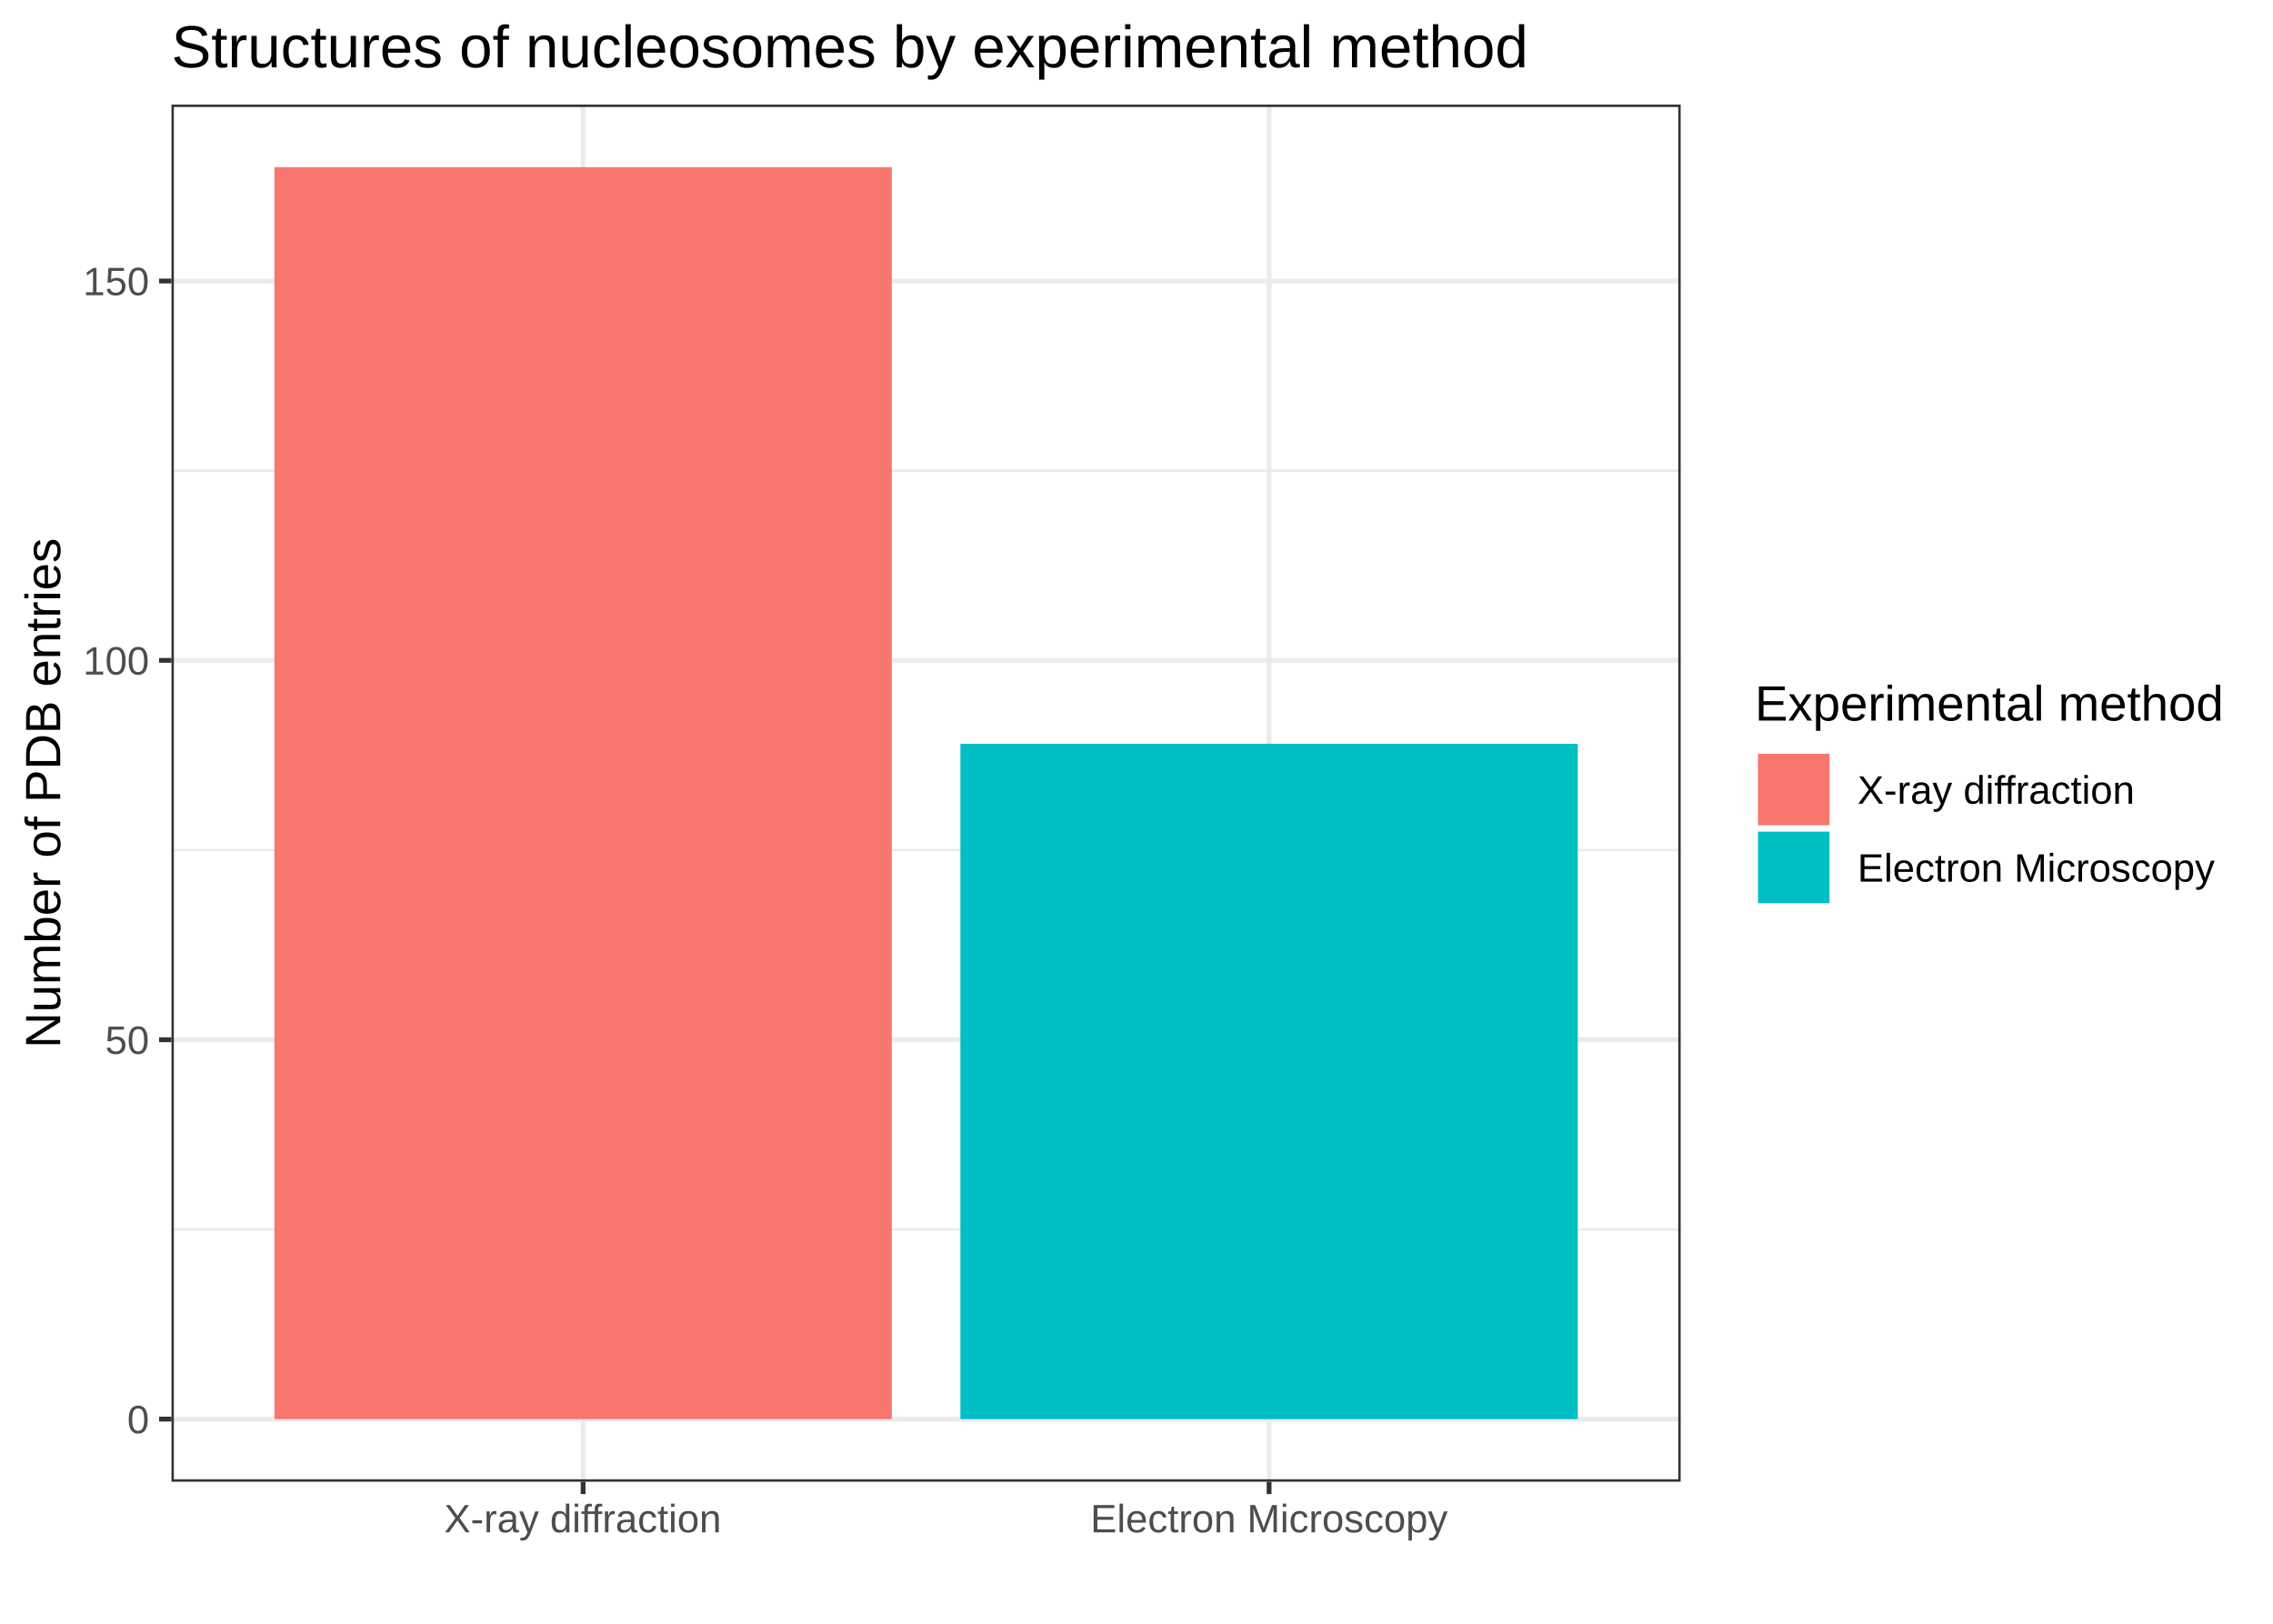
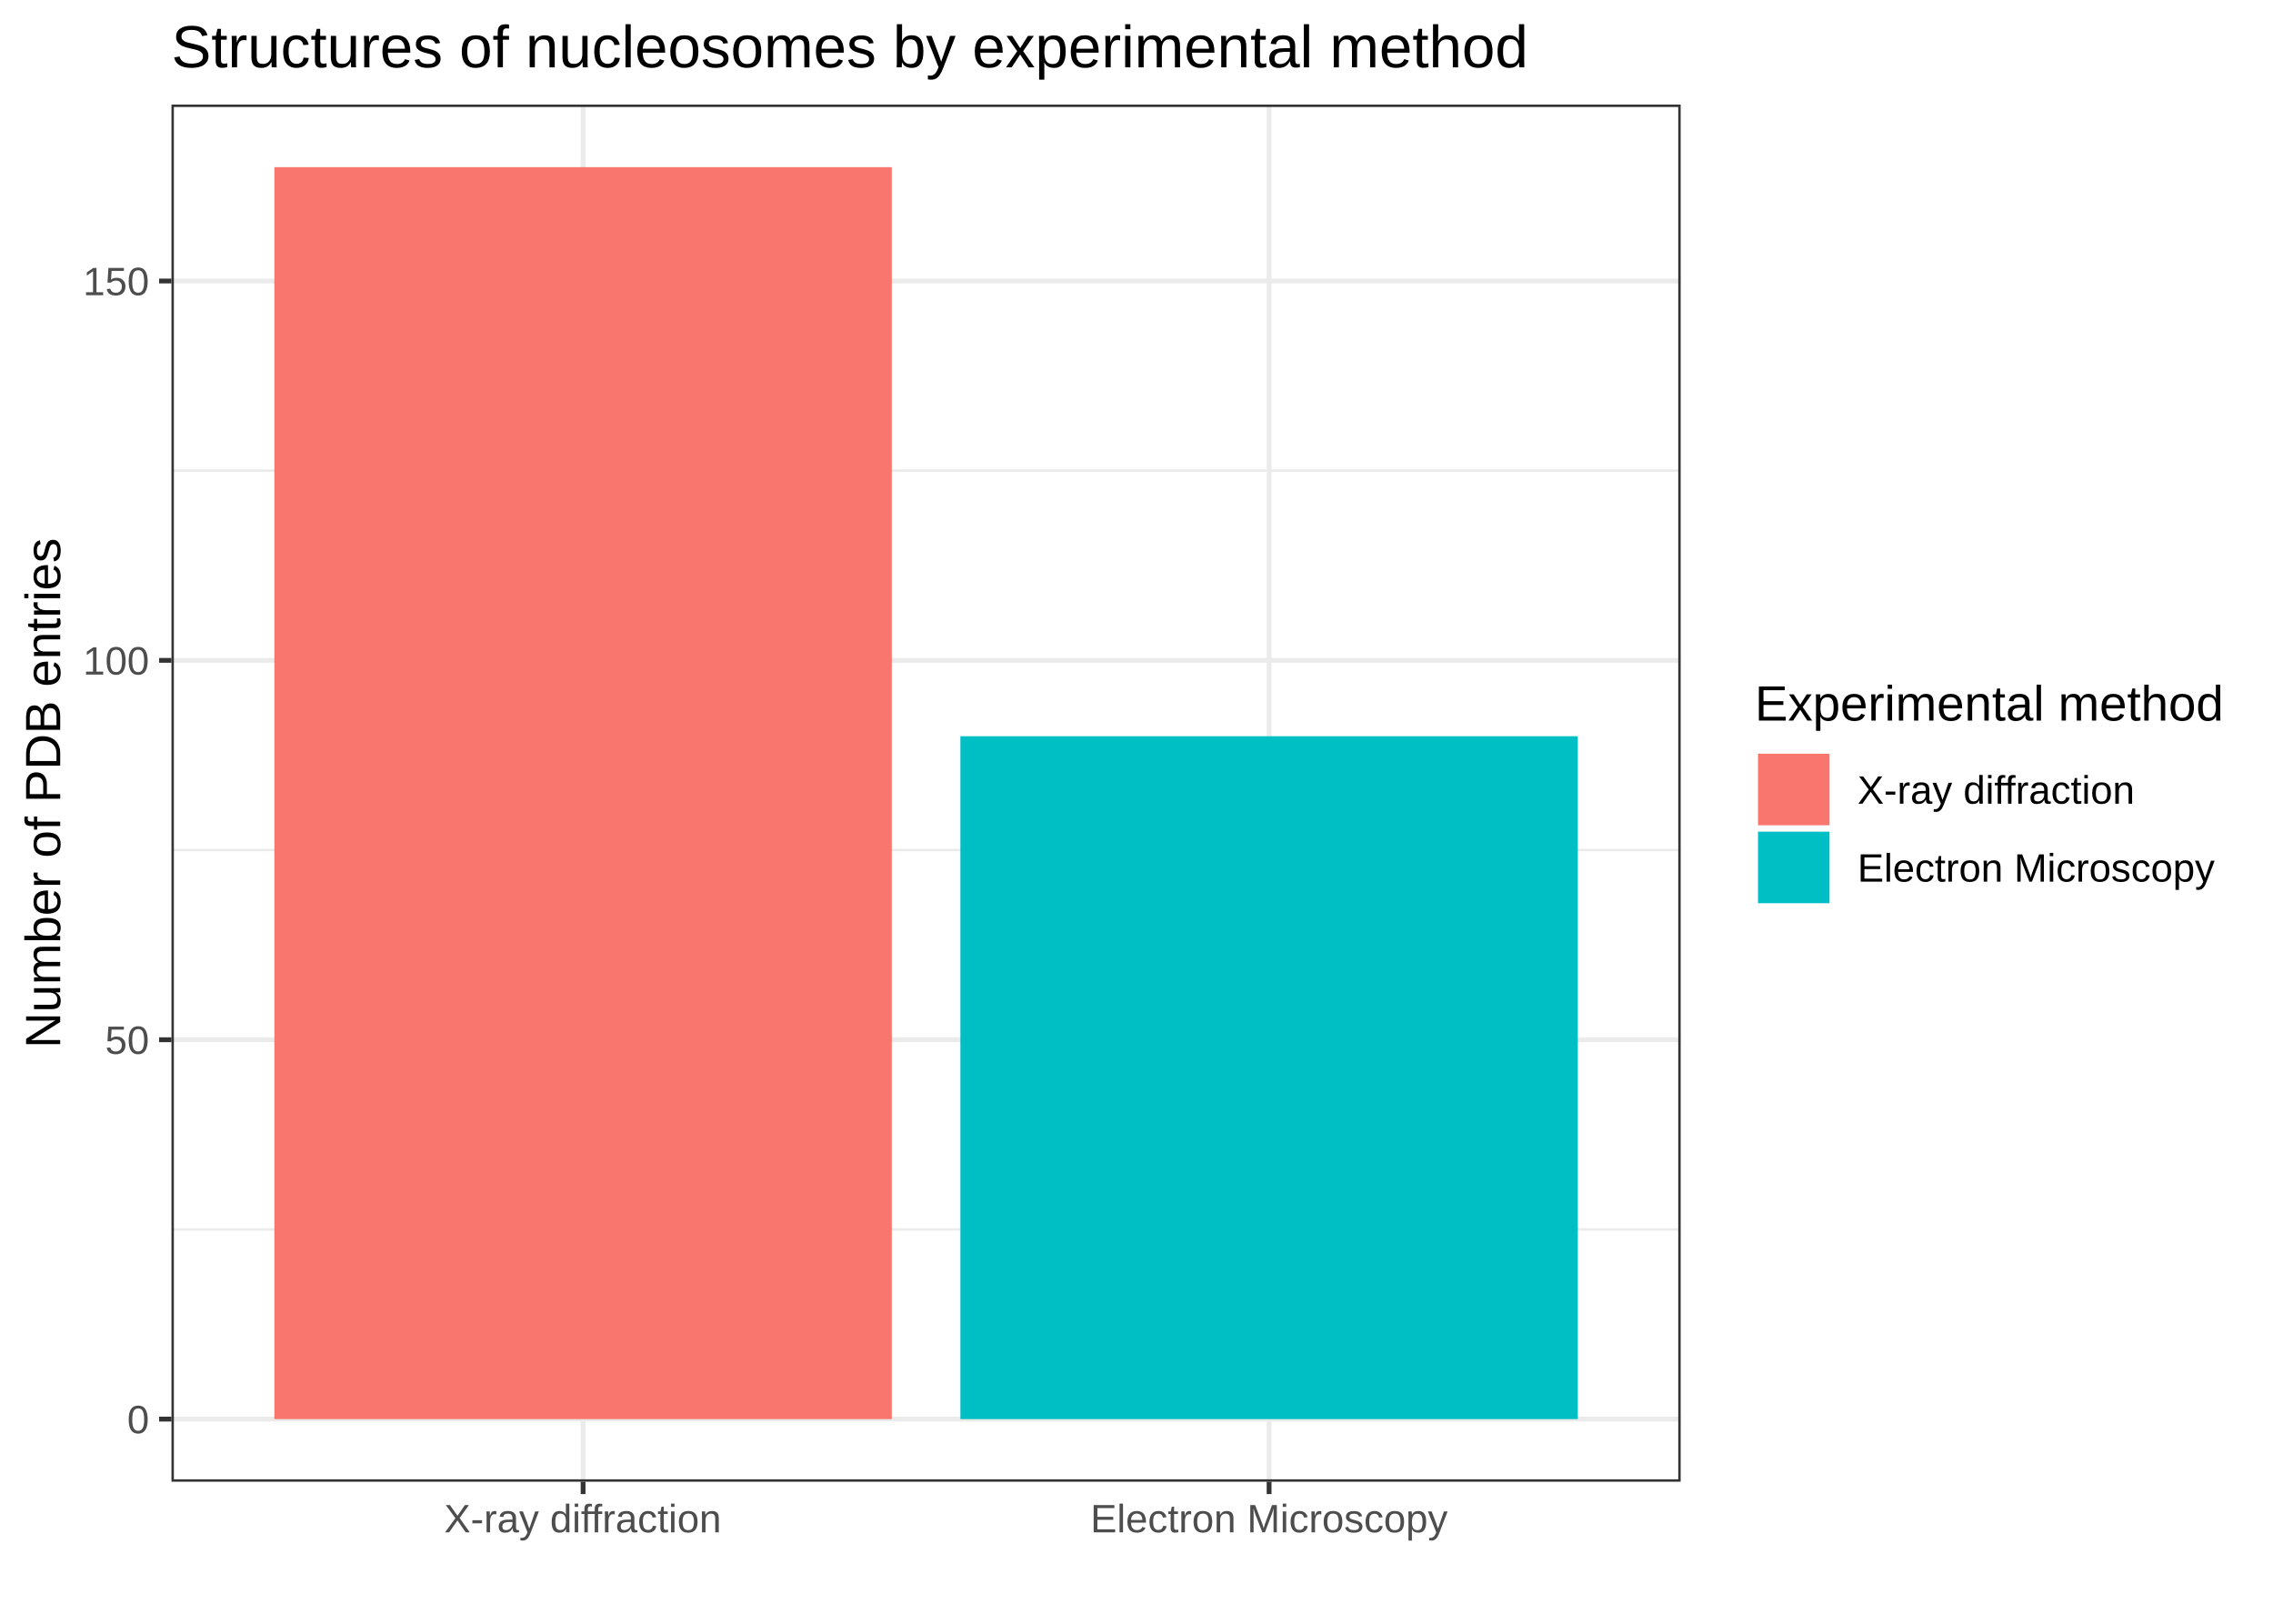
<svg xmlns="http://www.w3.org/2000/svg" viewBox="0 0 504.00 360.00">
  <defs>
    <style type="text/css">
    line, polyline, polygon, path, rect, circle {
      fill: none;
      stroke: #000000;
      stroke-linecap: round;
      stroke-linejoin: round;
      stroke-miterlimit: 10.00;
    }
  </style>
  </defs>
  <rect width="100%" height="100%" style="stroke: none; fill: #FFFFFF;" />
  <rect x="0" y="0" width="504.00" height="360.00" style="stroke-width: 1.07; stroke: #FFFFFF; fill: #FFFFFF;" />
  <defs>
    <clipPath id="cpMzguMDJ8MzcyLjY2fDMyOC41MXwyMy4xOQ==">
      <rect x="38.02" y="23.19" width="334.64" height="305.32" />
    </clipPath>
  </defs>
  <rect x="38.02" y="23.19" width="334.64" height="305.32" style="stroke-width: 1.07; stroke: none; fill: #FFFFFF;" clip-path="url(#cpMzguMDJ8MzcyLjY2fDMyOC41MXwyMy4xOQ==)" />
  <polyline points="38.02,272.58 372.66,272.58 " style="stroke-width: 0.53; stroke: #EBEBEB; stroke-linecap: butt;" clip-path="url(#cpMzguMDJ8MzcyLjY2fDMyOC41MXwyMy4xOQ==)" />
  <polyline points="38.02,188.46 372.66,188.46 " style="stroke-width: 0.53; stroke: #EBEBEB; stroke-linecap: butt;" clip-path="url(#cpMzguMDJ8MzcyLjY2fDMyOC41MXwyMy4xOQ==)" />
  <polyline points="38.02,104.35 372.66,104.35 " style="stroke-width: 0.53; stroke: #EBEBEB; stroke-linecap: butt;" clip-path="url(#cpMzguMDJ8MzcyLjY2fDMyOC41MXwyMy4xOQ==)" />
  <polyline points="38.02,314.63 372.66,314.63 " style="stroke-width: 1.07; stroke: #EBEBEB; stroke-linecap: butt;" clip-path="url(#cpMzguMDJ8MzcyLjY2fDMyOC41MXwyMy4xOQ==)" />
  <polyline points="38.02,230.52 372.66,230.52 " style="stroke-width: 1.07; stroke: #EBEBEB; stroke-linecap: butt;" clip-path="url(#cpMzguMDJ8MzcyLjY2fDMyOC41MXwyMy4xOQ==)" />
  <polyline points="38.02,146.41 372.66,146.41 " style="stroke-width: 1.07; stroke: #EBEBEB; stroke-linecap: butt;" clip-path="url(#cpMzguMDJ8MzcyLjY2fDMyOC41MXwyMy4xOQ==)" />
  <polyline points="38.02,62.30 372.66,62.30 " style="stroke-width: 1.07; stroke: #EBEBEB; stroke-linecap: butt;" clip-path="url(#cpMzguMDJ8MzcyLjY2fDMyOC41MXwyMy4xOQ==)" />
  <polyline points="129.29,328.51 129.29,23.19 " style="stroke-width: 1.07; stroke: #EBEBEB; stroke-linecap: butt;" clip-path="url(#cpMzguMDJ8MzcyLjY2fDMyOC41MXwyMy4xOQ==)" />
  <polyline points="281.40,328.51 281.40,23.19 " style="stroke-width: 1.07; stroke: #EBEBEB; stroke-linecap: butt;" clip-path="url(#cpMzguMDJ8MzcyLjY2fDMyOC41MXwyMy4xOQ==)" />
  <rect x="60.84" y="37.06" width="136.90" height="277.57" style="stroke-width: 1.07; stroke: none; stroke-linecap: square; stroke-linejoin: miter; fill: #F8766D;" clip-path="url(#cpMzguMDJ8MzcyLjY2fDMyOC41MXwyMy4xOQ==)" />
-   <rect x="212.95" y="164.91" width="136.90" height="149.72" style="stroke-width: 1.07; stroke: none; stroke-linecap: square; stroke-linejoin: miter; fill: #00BFC4;" clip-path="url(#cpMzguMDJ8MzcyLjY2fDMyOC41MXwyMy4xOQ==)" />
+   <rect x="212.95" y="163.23" width="136.90" height="151.40" style="stroke-width: 1.07; stroke: none; stroke-linecap: square; stroke-linejoin: miter; fill: #00BFC4;" clip-path="url(#cpMzguMDJ8MzcyLjY2fDMyOC41MXwyMy4xOQ==)" />
  <rect x="38.02" y="23.19" width="334.64" height="305.32" style="stroke-width: 1.07; stroke: #333333;" clip-path="url(#cpMzguMDJ8MzcyLjY2fDMyOC41MXwyMy4xOQ==)" />
  <defs>
    <clipPath id="cpMC4wMHw1MDQuMDB8MzYwLjAwfDAuMDA=">
      <rect x="0.00" y="0.00" width="504.00" height="360.00" />
    </clipPath>
  </defs>
  <g clip-path="url(#cpMC4wMHw1MDQuMDB8MzYwLjAwfDAuMDA=)">
    <text x="28.20" y="317.78" style="font-size: 8.80px; fill: #4D4D4D; font-family: Arial;" textLength="4.89px" lengthAdjust="spacingAndGlyphs">0</text>
  </g>
  <g clip-path="url(#cpMC4wMHw1MDQuMDB8MzYwLjAwfDAuMDA=)">
    <text x="23.30" y="233.67" style="font-size: 8.80px; fill: #4D4D4D; font-family: Arial;" textLength="9.79px" lengthAdjust="spacingAndGlyphs">50</text>
  </g>
  <g clip-path="url(#cpMC4wMHw1MDQuMDB8MzYwLjAwfDAuMDA=)">
    <text x="18.41" y="149.56" style="font-size: 8.80px; fill: #4D4D4D; font-family: Arial;" textLength="14.68px" lengthAdjust="spacingAndGlyphs">100</text>
  </g>
  <g clip-path="url(#cpMC4wMHw1MDQuMDB8MzYwLjAwfDAuMDA=)">
    <text x="18.41" y="65.45" style="font-size: 8.80px; fill: #4D4D4D; font-family: Arial;" textLength="14.68px" lengthAdjust="spacingAndGlyphs">150</text>
  </g>
  <polyline points="35.28,314.63 38.02,314.63 " style="stroke-width: 1.07; stroke: #333333; stroke-linecap: butt;" clip-path="url(#cpMC4wMHw1MDQuMDB8MzYwLjAwfDAuMDA=)" />
  <polyline points="35.28,230.52 38.02,230.52 " style="stroke-width: 1.07; stroke: #333333; stroke-linecap: butt;" clip-path="url(#cpMC4wMHw1MDQuMDB8MzYwLjAwfDAuMDA=)" />
  <polyline points="35.28,146.41 38.02,146.41 " style="stroke-width: 1.07; stroke: #333333; stroke-linecap: butt;" clip-path="url(#cpMC4wMHw1MDQuMDB8MzYwLjAwfDAuMDA=)" />
  <polyline points="35.28,62.30 38.02,62.30 " style="stroke-width: 1.07; stroke: #333333; stroke-linecap: butt;" clip-path="url(#cpMC4wMHw1MDQuMDB8MzYwLjAwfDAuMDA=)" />
  <polyline points="129.29,331.25 129.29,328.51 " style="stroke-width: 1.07; stroke: #333333; stroke-linecap: butt;" clip-path="url(#cpMC4wMHw1MDQuMDB8MzYwLjAwfDAuMDA=)" />
  <polyline points="281.40,331.25 281.40,328.51 " style="stroke-width: 1.07; stroke: #333333; stroke-linecap: butt;" clip-path="url(#cpMC4wMHw1MDQuMDB8MzYwLjAwfDAuMDA=)" />
  <g clip-path="url(#cpMC4wMHw1MDQuMDB8MzYwLjAwfDAuMDA=)">
    <text x="98.48" y="339.74" style="font-size: 8.80px; fill: #4D4D4D; font-family: Arial;" textLength="61.62px" lengthAdjust="spacingAndGlyphs">X-ray diffraction</text>
  </g>
  <g clip-path="url(#cpMC4wMHw1MDQuMDB8MzYwLjAwfDAuMDA=)">
    <text x="241.78" y="339.74" style="font-size: 8.80px; fill: #4D4D4D; font-family: Arial;" textLength="79.23px" lengthAdjust="spacingAndGlyphs">Electron Microscopy</text>
  </g>
  <g clip-path="url(#cpMC4wMHw1MDQuMDB8MzYwLjAwfDAuMDA=)">
    <text transform="translate(13.35,232.40) rotate(-90)" style="font-size: 11.00px; font-family: Arial;" textLength="113.10px" lengthAdjust="spacingAndGlyphs">Number of PDB entries</text>
  </g>
  <rect x="383.62" y="145.25" width="114.90" height="61.19" style="stroke-width: 1.07; stroke: none; fill: #FFFFFF;" clip-path="url(#cpMC4wMHw1MDQuMDB8MzYwLjAwfDAuMDA=)" />
  <g clip-path="url(#cpMC4wMHw1MDQuMDB8MzYwLjAwfDAuMDA=)">
    <text x="389.10" y="159.76" style="font-size: 11.00px; font-family: Arial;" textLength="103.94px" lengthAdjust="spacingAndGlyphs">Experimental method</text>
  </g>
  <rect x="389.10" y="166.40" width="17.28" height="17.28" style="stroke-width: 1.07; stroke: none; fill: #FFFFFF;" clip-path="url(#cpMC4wMHw1MDQuMDB8MzYwLjAwfDAuMDA=)" />
  <rect x="389.81" y="167.11" width="15.86" height="15.86" style="stroke-width: 1.07; stroke: none; stroke-linecap: square; stroke-linejoin: miter; fill: #F8766D;" clip-path="url(#cpMC4wMHw1MDQuMDB8MzYwLjAwfDAuMDA=)" />
  <rect x="389.10" y="183.68" width="17.28" height="17.28" style="stroke-width: 1.07; stroke: none; fill: #FFFFFF;" clip-path="url(#cpMC4wMHw1MDQuMDB8MzYwLjAwfDAuMDA=)" />
  <rect x="389.81" y="184.39" width="15.86" height="15.86" style="stroke-width: 1.07; stroke: none; stroke-linecap: square; stroke-linejoin: miter; fill: #00BFC4;" clip-path="url(#cpMC4wMHw1MDQuMDB8MzYwLjAwfDAuMDA=)" />
  <g clip-path="url(#cpMC4wMHw1MDQuMDB8MzYwLjAwfDAuMDA=)">
    <text x="411.86" y="178.19" style="font-size: 8.80px; font-family: Arial;" textLength="61.62px" lengthAdjust="spacingAndGlyphs">X-ray diffraction</text>
  </g>
  <g clip-path="url(#cpMC4wMHw1MDQuMDB8MzYwLjAwfDAuMDA=)">
    <text x="411.86" y="195.47" style="font-size: 8.80px; font-family: Arial;" textLength="79.23px" lengthAdjust="spacingAndGlyphs">Electron Microscopy</text>
  </g>
  <g clip-path="url(#cpMC4wMHw1MDQuMDB8MzYwLjAwfDAuMDA=)">
    <text x="38.02" y="14.93" style="font-size: 13.20px; font-family: Arial;" textLength="300.82px" lengthAdjust="spacingAndGlyphs">Structures of nucleosomes by experimental method</text>
  </g>
</svg>
